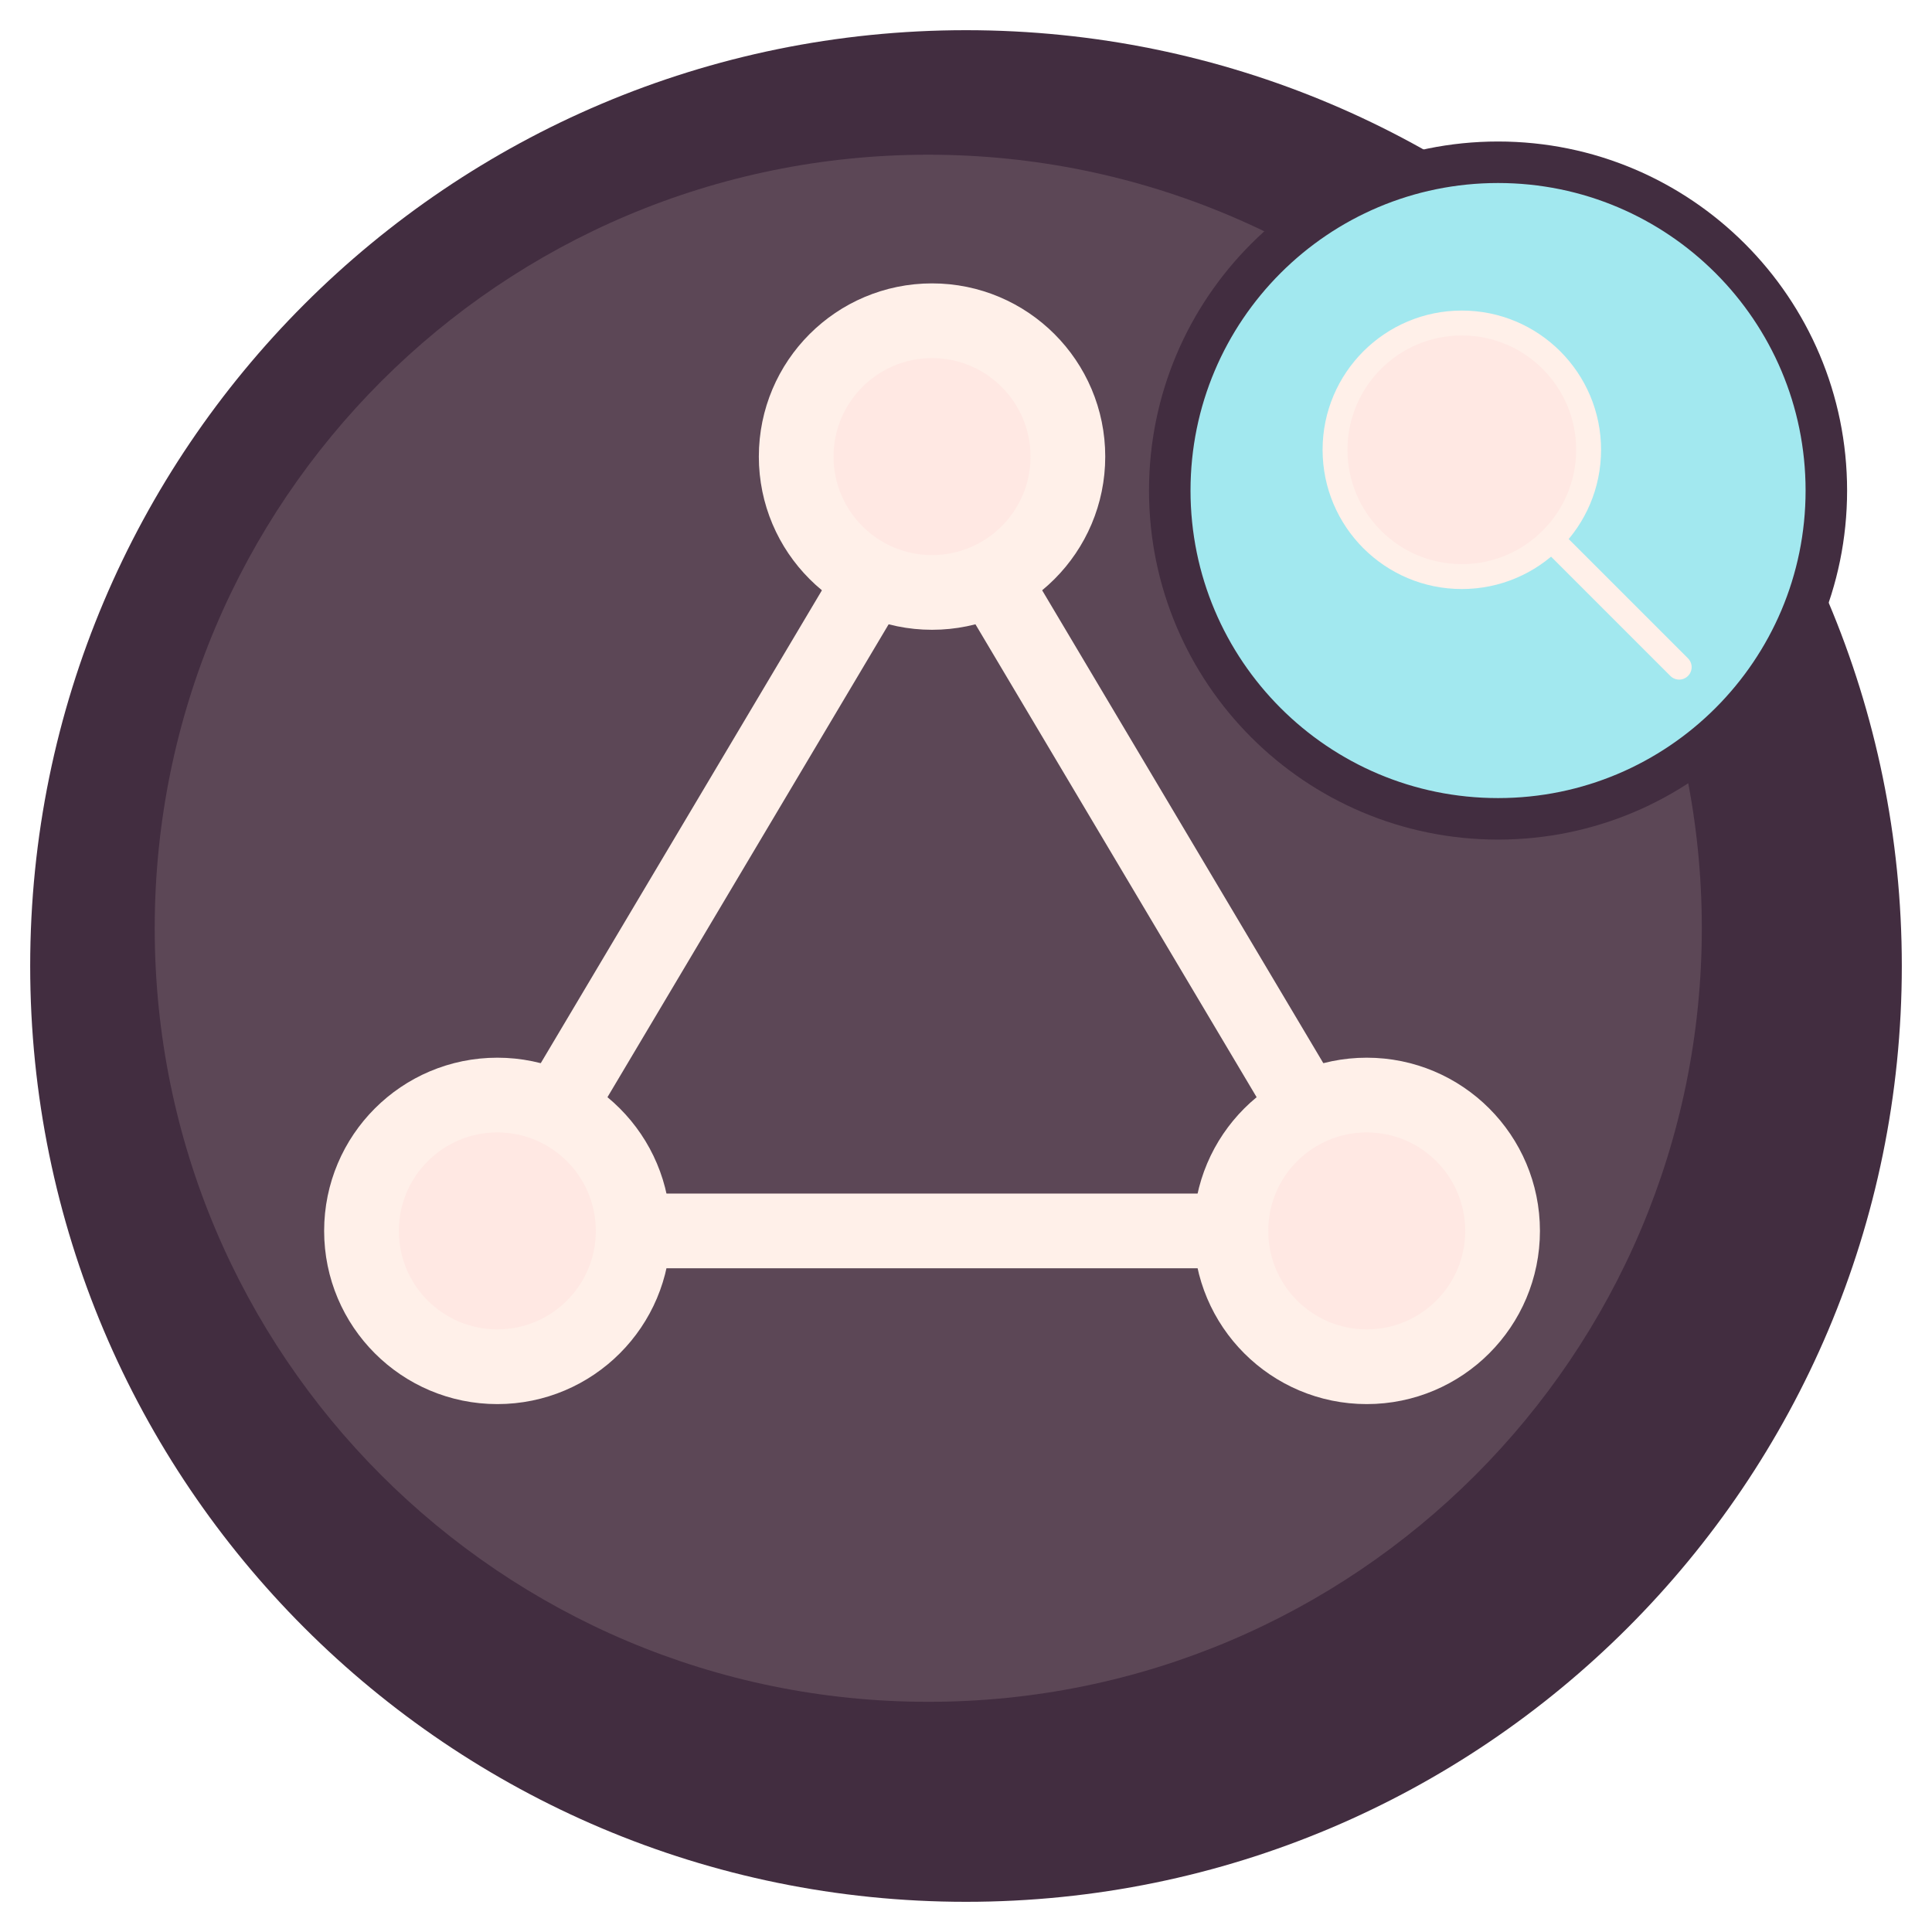
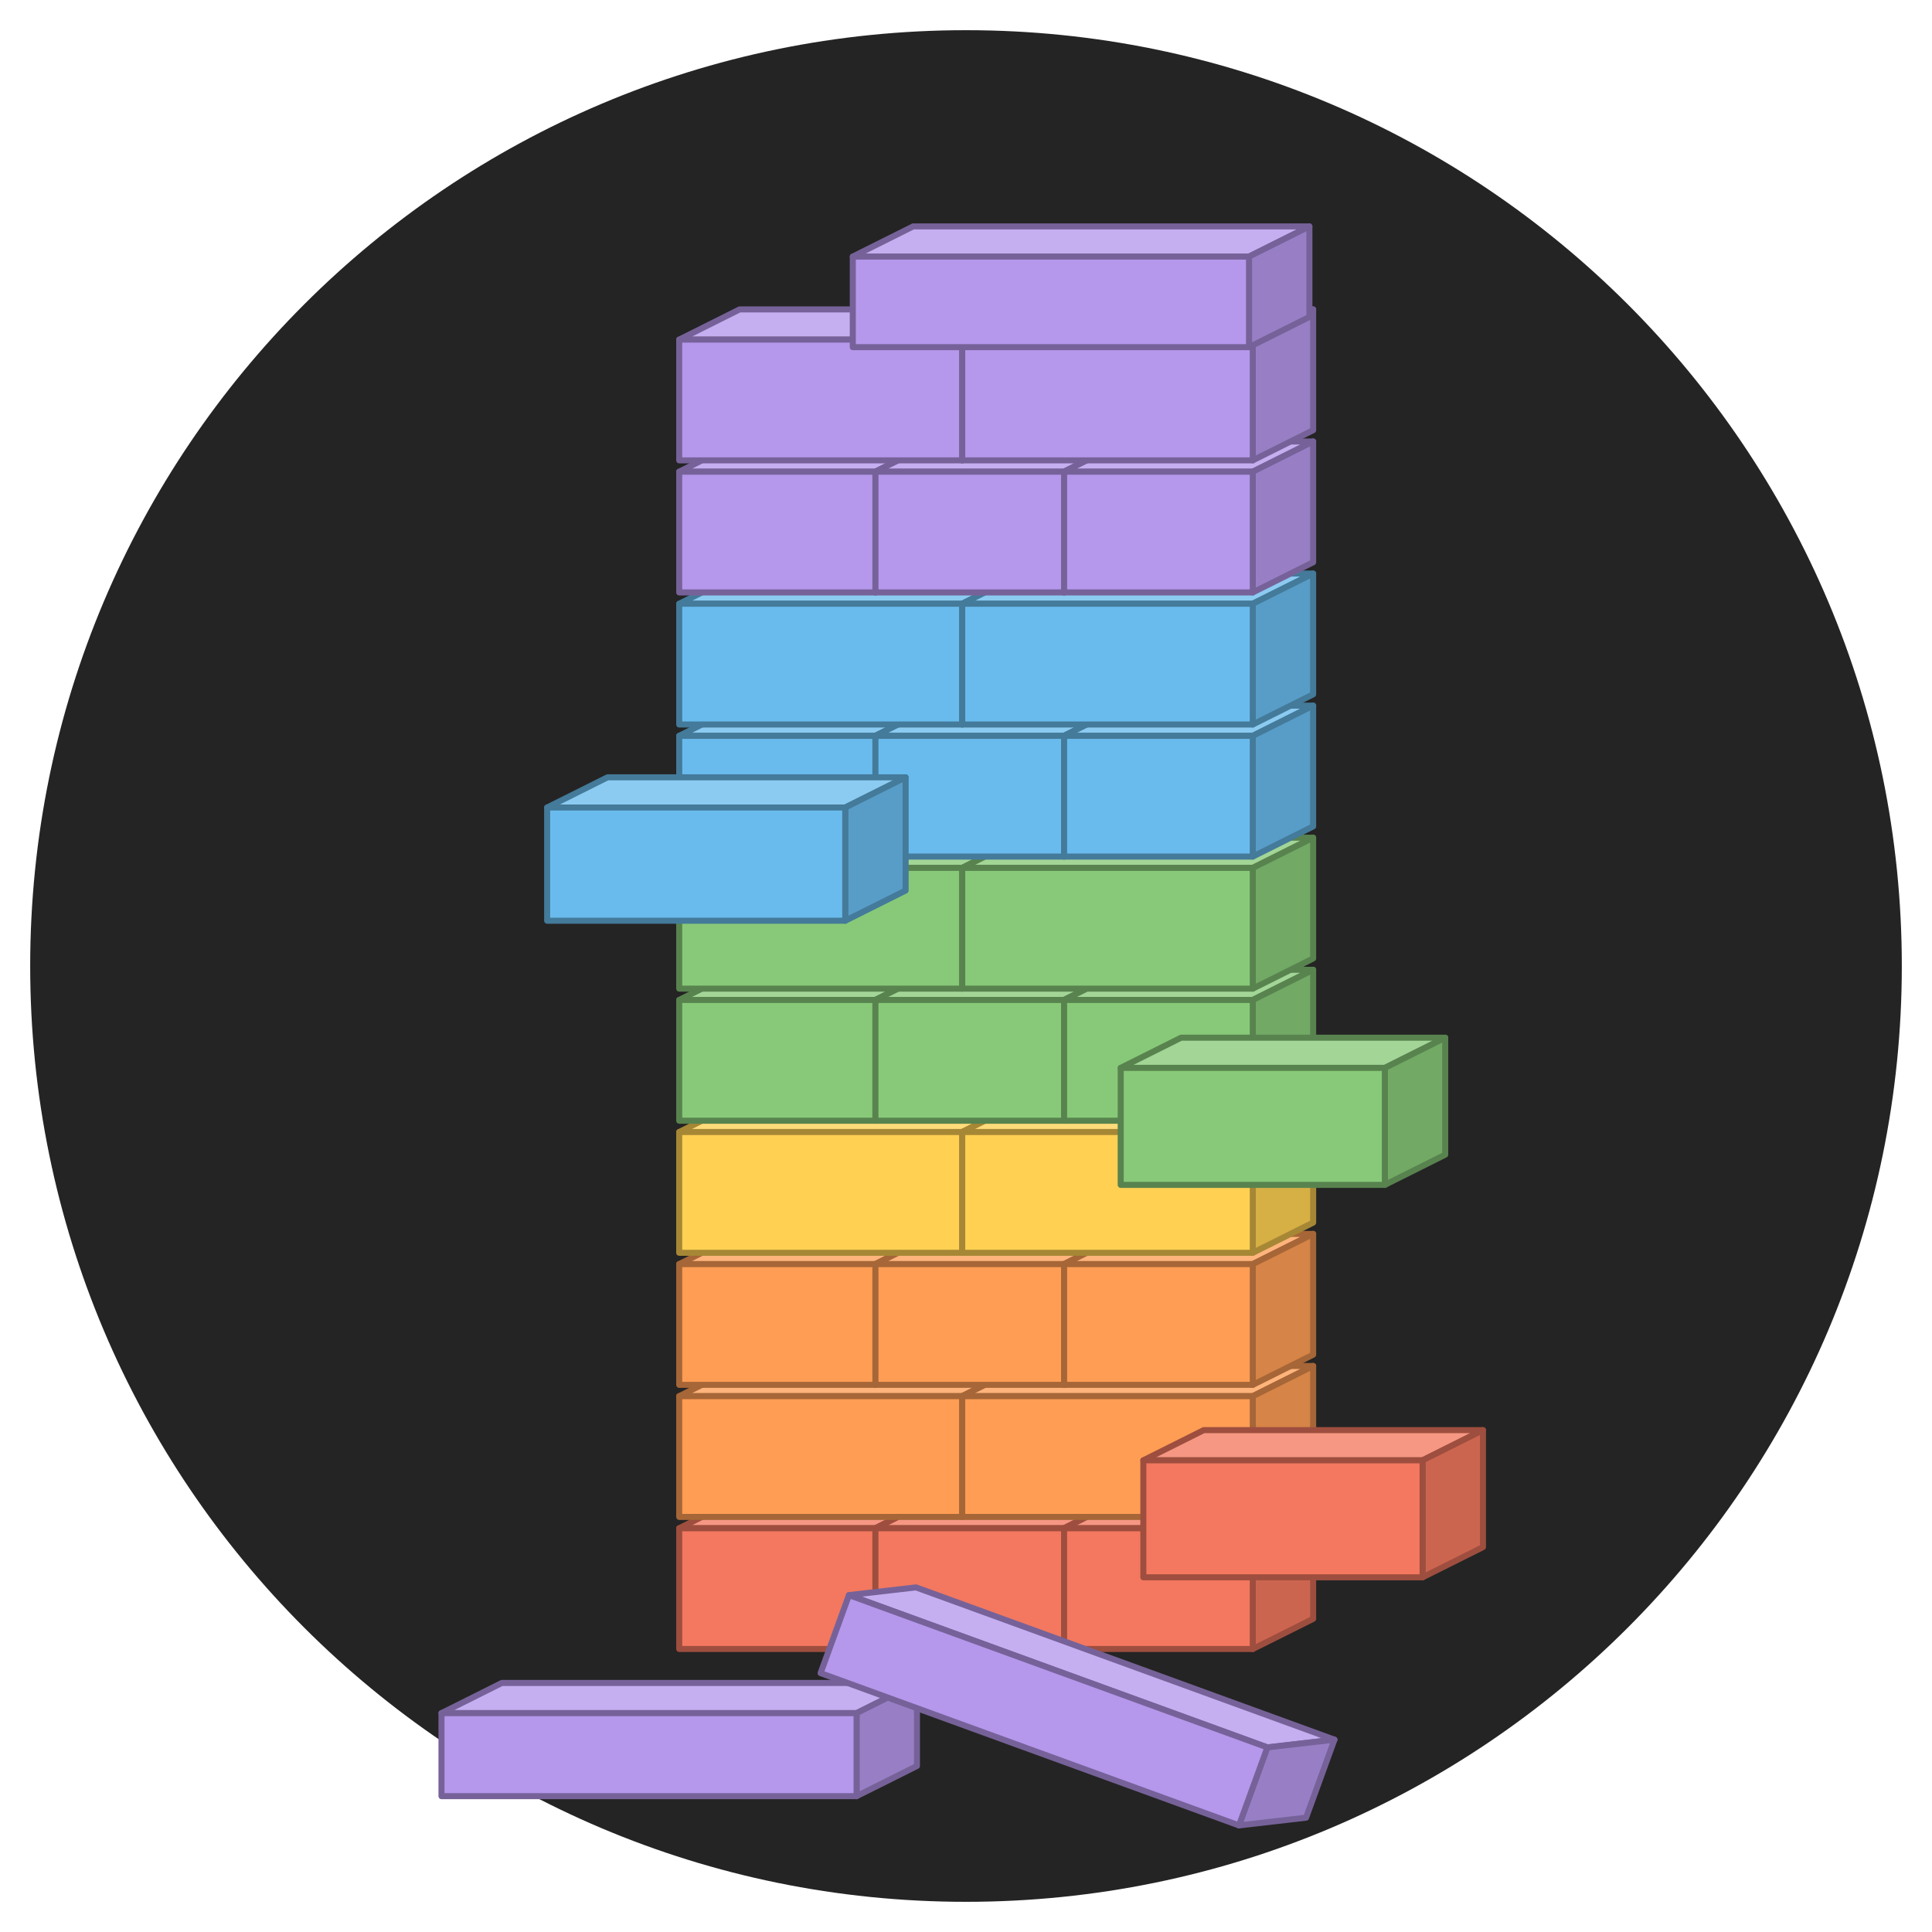
<svg xmlns="http://www.w3.org/2000/svg" viewBox="0 0 512 512" role="img" aria-labelledby="title description">
-   <circle cx="256" cy="256" r="248" fill="#422D40" />
-   <circle cx="246" cy="246" r="205" fill="#FFE8E3" opacity=".14" />
-   <g transform="translate(67 67) scale(3.60)" fill="none" stroke="#FFF0E9" stroke-width="5.5" stroke-linecap="round" stroke-linejoin="round">
-     <circle fill="#FFE8E3" cx="50" cy="15" r="10" />
-     <circle fill="#FFE8E3" cx="18" cy="72" r="10" />
-     <circle fill="#FFE8E3" cx="82" cy="72" r="10" />
-     <path d="M45 25 23 62m32-37 22 37M28 72h44" />
-   </g>
-   <circle cx="397" cy="130" r="87" fill="#A2E8EF" stroke="#422D40" stroke-width="11" />
-   <g transform="translate(337 70) scale(1.20)" fill="none" stroke="#FFF0E9" stroke-width="5.5" stroke-linecap="round" stroke-linejoin="round">
-     <circle fill="#FFE8E3" cx="42" cy="41" r="28" />
-     <path d="m63 62 27 27" />
+   <circle cx="256" cy="256" r="248" fill="#242424" />
+   <g stroke-linecap="round">
+     <g stroke="#9e4e3e" stroke-width="1.6" stroke-linejoin="round">
+       <path fill="#f69784" d="M180 405l16 -8h52l-16 8z" />
+       <path fill="#cc6550" d="M232 405l16 -8v32l-16 8z" />
+       <rect x="180" y="405" width="52" height="32" fill="#f3785f" />
+     </g>
+     <g stroke="#9e4e3e" stroke-width="1.6" stroke-linejoin="round">
+       <path fill="#f69784" d="M232 405l16 -8h50l-16 8z" />
+       <path fill="#cc6550" d="M282 405l16 -8v32l-16 8z" />
+       <rect x="232" y="405" width="50" height="32" fill="#f3785f" />
+     </g>
+     <g stroke="#9e4e3e" stroke-width="1.6" stroke-linejoin="round">
+       <path fill="#f69784" d="M282 405l16 -8h50l-16 8z" />
+       <path fill="#cc6550" d="M332 405l16 -8v32l-16 8z" />
+       <rect x="282" y="405" width="50" height="32" fill="#f3785f" />
+     </g>
+     <g stroke="#a66637" stroke-width="1.6" stroke-linejoin="round">
+       <path fill="#ffb47c" d="M180 370l16 -8h75l-16 8z" />
+       <path fill="#d68447" d="M255 370l16 -8v32l-16 8z" />
+       <rect x="180" y="370" width="75" height="32" fill="#ff9d55" />
+     </g>
+     <g stroke="#a66637" stroke-width="1.6" stroke-linejoin="round">
+       <path fill="#ffb47c" d="M255 370l16 -8h77l-16 8z" />
+       <path fill="#d68447" d="M332 370l16 -8v32l-16 8z" />
+       <rect x="255" y="370" width="77" height="32" fill="#ff9d55" />
+     </g>
+     <g stroke="#a66637" stroke-width="1.6" stroke-linejoin="round">
+       <path fill="#ffb47c" d="M180 335l16 -8h52l-16 8z" />
+       <path fill="#d68447" d="M232 335l16 -8v32l-16 8z" />
+       <rect x="180" y="335" width="52" height="32" fill="#ff9d55" />
+     </g>
+     <g stroke="#a66637" stroke-width="1.6" stroke-linejoin="round">
+       <path fill="#ffb47c" d="M232 335l16 -8h50l-16 8z" />
+       <path fill="#d68447" d="M282 335l16 -8v32l-16 8z" />
+       <rect x="232" y="335" width="50" height="32" fill="#ff9d55" />
+     </g>
+     <g stroke="#a66637" stroke-width="1.6" stroke-linejoin="round">
+       <path fill="#ffb47c" d="M282 335l16 -8h50l-16 8z" />
+       <path fill="#d68447" d="M332 335l16 -8v32l-16 8z" />
+       <rect x="282" y="335" width="50" height="32" fill="#ff9d55" />
+     </g>
+     <g stroke="#a68735" stroke-width="1.6" stroke-linejoin="round">
+       <path fill="#ffdb7a" d="M180 300l16 -8h75l-16 8z" />
+       <path fill="#d6af45" d="M255 300l16 -8v32l-16 8z" />
+       <rect x="180" y="300" width="75" height="32" fill="#ffd052" />
+     </g>
+     <g stroke="#a68735" stroke-width="1.6" stroke-linejoin="round">
+       <path fill="#ffdb7a" d="M255 300l16 -8h77l-16 8z" />
+       <path fill="#d6af45" d="M332 300l16 -8v32l-16 8z" />
+       <rect x="255" y="300" width="77" height="32" fill="#ffd052" />
+     </g>
+     <g stroke="#58834e" stroke-width="1.6" stroke-linejoin="round">
+       <path fill="#a3d597" d="M180 265l16 -8h52l-16 8z" />
+       <path fill="#71a965" d="M232 265l16 -8v32l-16 8z" />
+       <rect x="180" y="265" width="52" height="32" fill="#87c978" />
+     </g>
+     <g stroke="#58834e" stroke-width="1.6" stroke-linejoin="round">
+       <path fill="#a3d597" d="M232 265l16 -8h50l-16 8z" />
+       <path fill="#71a965" d="M282 265l16 -8v32l-16 8z" />
+       <rect x="232" y="265" width="50" height="32" fill="#87c978" />
+     </g>
+     <g stroke="#58834e" stroke-width="1.6" stroke-linejoin="round">
+       <path fill="#a3d597" d="M282 265l16 -8h50l-16 8z" />
+       <path fill="#71a965" d="M332 265l16 -8v32l-16 8z" />
+       <rect x="282" y="265" width="50" height="32" fill="#87c978" />
+     </g>
+     <g stroke="#58834e" stroke-width="1.6" stroke-linejoin="round">
+       <path fill="#a3d597" d="M180 230l16 -8h75l-16 8z" />
+       <path fill="#71a965" d="M255 230l16 -8v32l-16 8z" />
+       <rect x="180" y="230" width="75" height="32" fill="#87c978" />
+     </g>
+     <g stroke="#58834e" stroke-width="1.6" stroke-linejoin="round">
+       <path fill="#a3d597" d="M255 230l16 -8h77l-16 8z" />
+       <path fill="#71a965" d="M332 230l16 -8v32l-16 8z" />
+       <rect x="255" y="230" width="77" height="32" fill="#87c978" />
+     </g>
+     <g stroke="#447a9a" stroke-width="1.6" stroke-linejoin="round">
+       <path fill="#8ccbf1" d="M180 195l16 -8h52l-16 8z" />
+       <path fill="#589dc7" d="M232 195l16 -8v32l-16 8z" />
+       <rect x="180" y="195" width="52" height="32" fill="#69bbed" />
+     </g>
+     <g stroke="#447a9a" stroke-width="1.6" stroke-linejoin="round">
+       <path fill="#8ccbf1" d="M232 195l16 -8h50l-16 8z" />
+       <path fill="#589dc7" d="M282 195l16 -8v32l-16 8z" />
+       <rect x="232" y="195" width="50" height="32" fill="#69bbed" />
+     </g>
+     <g stroke="#447a9a" stroke-width="1.6" stroke-linejoin="round">
+       <path fill="#8ccbf1" d="M282 195l16 -8h50l-16 8z" />
+       <path fill="#589dc7" d="M332 195l16 -8v32l-16 8z" />
+       <rect x="282" y="195" width="50" height="32" fill="#69bbed" />
+     </g>
+     <g stroke="#447a9a" stroke-width="1.6" stroke-linejoin="round">
+       <path fill="#8ccbf1" d="M180 160l16 -8h75l-16 8z" />
+       <path fill="#589dc7" d="M255 160l16 -8v32l-16 8z" />
+       <rect x="180" y="160" width="75" height="32" fill="#69bbed" />
+     </g>
+     <g stroke="#447a9a" stroke-width="1.6" stroke-linejoin="round">
+       <path fill="#8ccbf1" d="M255 160l16 -8h77l-16 8z" />
+       <path fill="#589dc7" d="M332 160l16 -8v32l-16 8z" />
+       <rect x="255" y="160" width="77" height="32" fill="#69bbed" />
+     </g>
+     <g stroke="#766299" stroke-width="1.6" stroke-linejoin="round">
+       <path fill="#c6aff0" d="M180 125l16 -8h52l-16 8z" />
+       <path fill="#987fc5" d="M232 125l16 -8v32l-16 8z" />
+       <rect x="180" y="125" width="52" height="32" fill="#b597eb" />
+     </g>
+     <g stroke="#766299" stroke-width="1.6" stroke-linejoin="round">
+       <path fill="#c6aff0" d="M232 125l16 -8h50l-16 8z" />
+       <path fill="#987fc5" d="M282 125l16 -8v32l-16 8z" />
+       <rect x="232" y="125" width="50" height="32" fill="#b597eb" />
+     </g>
+     <g stroke="#766299" stroke-width="1.6" stroke-linejoin="round">
+       <path fill="#c6aff0" d="M282 125l16 -8h50l-16 8z" />
+       <path fill="#987fc5" d="M332 125l16 -8v32l-16 8z" />
+       <rect x="282" y="125" width="50" height="32" fill="#b597eb" />
+     </g>
+     <g stroke="#766299" stroke-width="1.6" stroke-linejoin="round">
+       <path fill="#c6aff0" d="M180 90l16 -8h75l-16 8z" />
+       <path fill="#987fc5" d="M255 90l16 -8v32l-16 8z" />
+       <rect x="180" y="90" width="75" height="32" fill="#b597eb" />
+     </g>
+     <g stroke="#766299" stroke-width="1.6" stroke-linejoin="round">
+       <path fill="#c6aff0" d="M255 90l16 -8h77l-16 8z" />
+       <path fill="#987fc5" d="M332 90l16 -8v32l-16 8z" />
+       <rect x="255" y="90" width="77" height="32" fill="#b597eb" />
+     </g>
+     <g stroke="#447a9a" stroke-width="1.6" stroke-linejoin="round">
+       <path fill="#8ccbf1" d="M145 214l16 -8h79l-16 8z" />
+       <path fill="#589dc7" d="M224 214l16 -8v30l-16 8z" />
+       <rect x="145" y="214" width="79" height="30" fill="#69bbed" />
+     </g>
+     <g stroke="#58834e" stroke-width="1.6" stroke-linejoin="round">
+       <path fill="#a3d597" d="M297 283l16 -8h70l-16 8z" />
+       <path fill="#71a965" d="M367 283l16 -8v31l-16 8z" />
+       <rect x="297" y="283" width="70" height="31" fill="#87c978" />
+     </g>
+     <g stroke="#9e4e3e" stroke-width="1.6" stroke-linejoin="round">
+       <path fill="#f69784" d="M303 387l16 -8h74l-16 8z" />
+       <path fill="#cc6550" d="M377 387l16 -8v31l-16 8z" />
+       <rect x="303" y="387" width="74" height="31" fill="#f3785f" />
+     </g>
+     <g stroke="#766299" stroke-width="1.6" stroke-linejoin="round">
+       <path fill="#c6aff0" d="M117 454l16 -8h110l-16 8z" />
+       <path fill="#987fc5" d="M227 454l16 -8v22l-16 8z" />
+       <rect x="117" y="454" width="110" height="22" fill="#b597eb" />
+     </g>
+     <g transform="rotate(20 280 447)">
+       <g stroke="#766299" stroke-width="1.6" stroke-linejoin="round">
+         <path fill="#c6aff0" d="M220 443l16 -8h118l-16 8z" />
+         <path fill="#987fc5" d="M338 443l16 -8v22l-16 8z" />
+         <rect x="220" y="443" width="118" height="22" fill="#b597eb" />
+       </g>
+     </g>
+     <g stroke="#766299" stroke-width="1.6" stroke-linejoin="round">
+       <path fill="#c6aff0" d="M226 68l16 -8h105l-16 8z" />
+       <path fill="#987fc5" d="M331 68l16 -8v24l-16 8z" />
+       <rect x="226" y="68" width="105" height="24" fill="#b597eb" />
+     </g>
  </g>
</svg>
